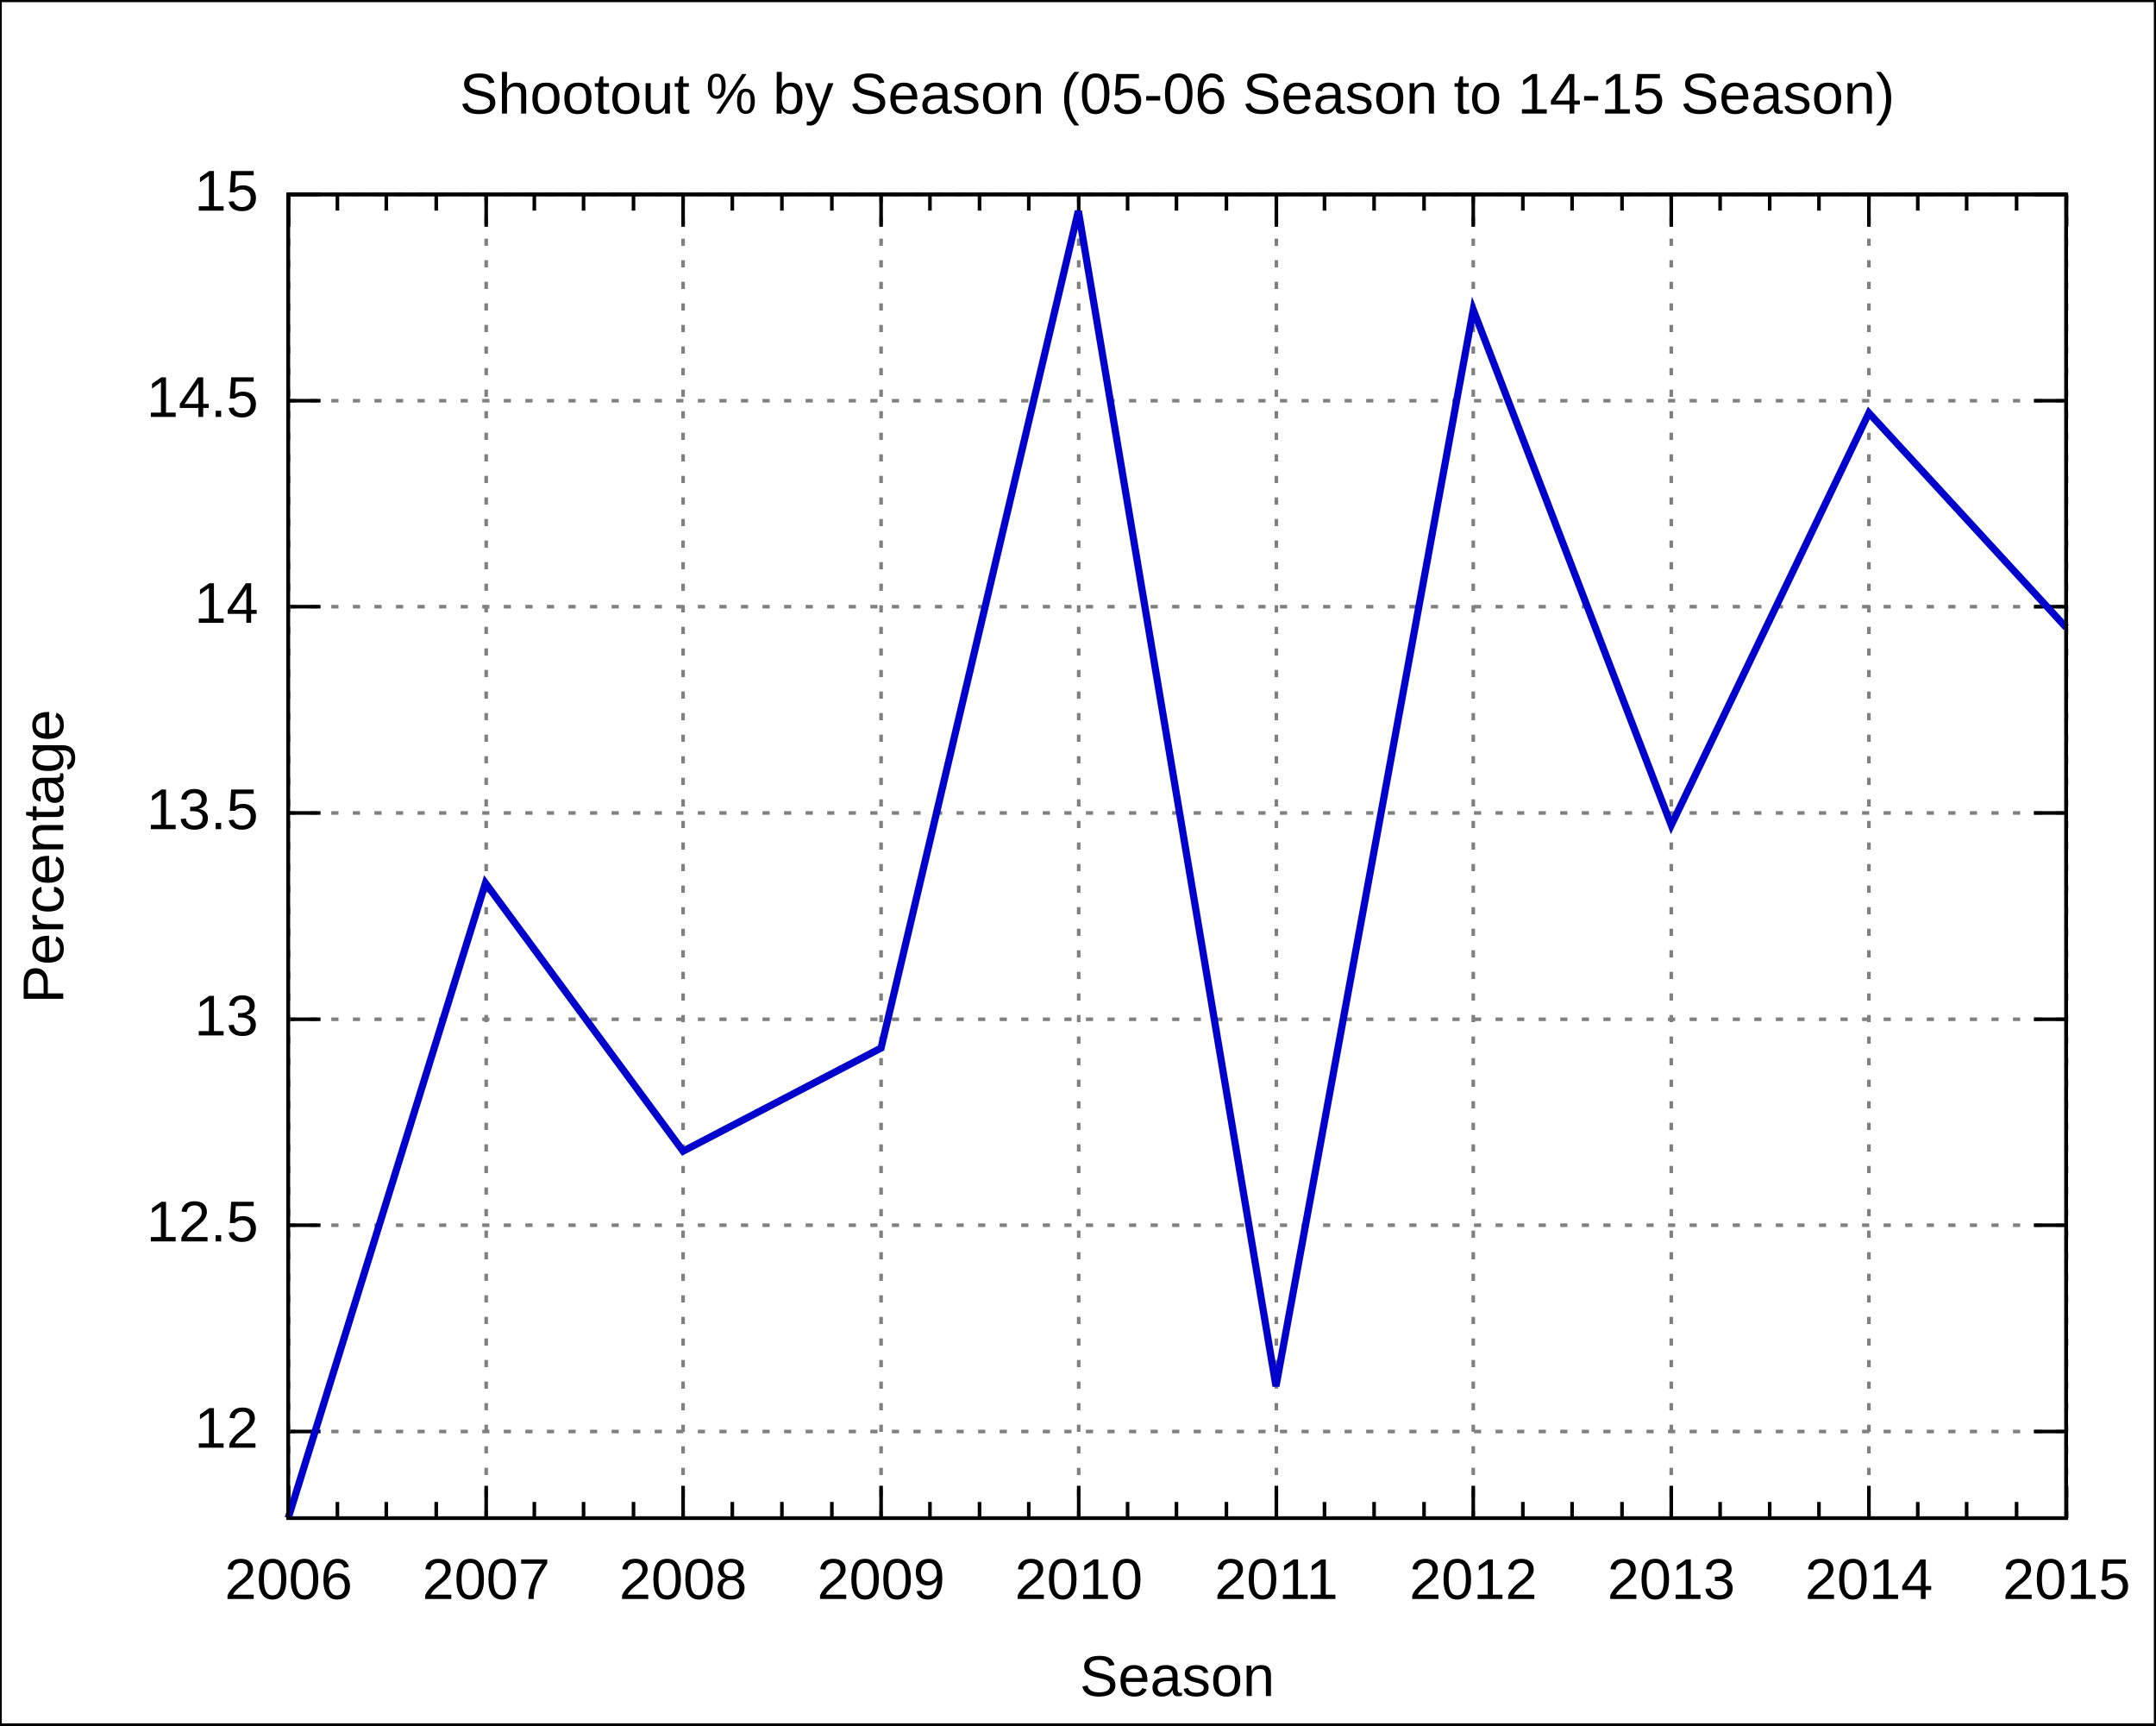
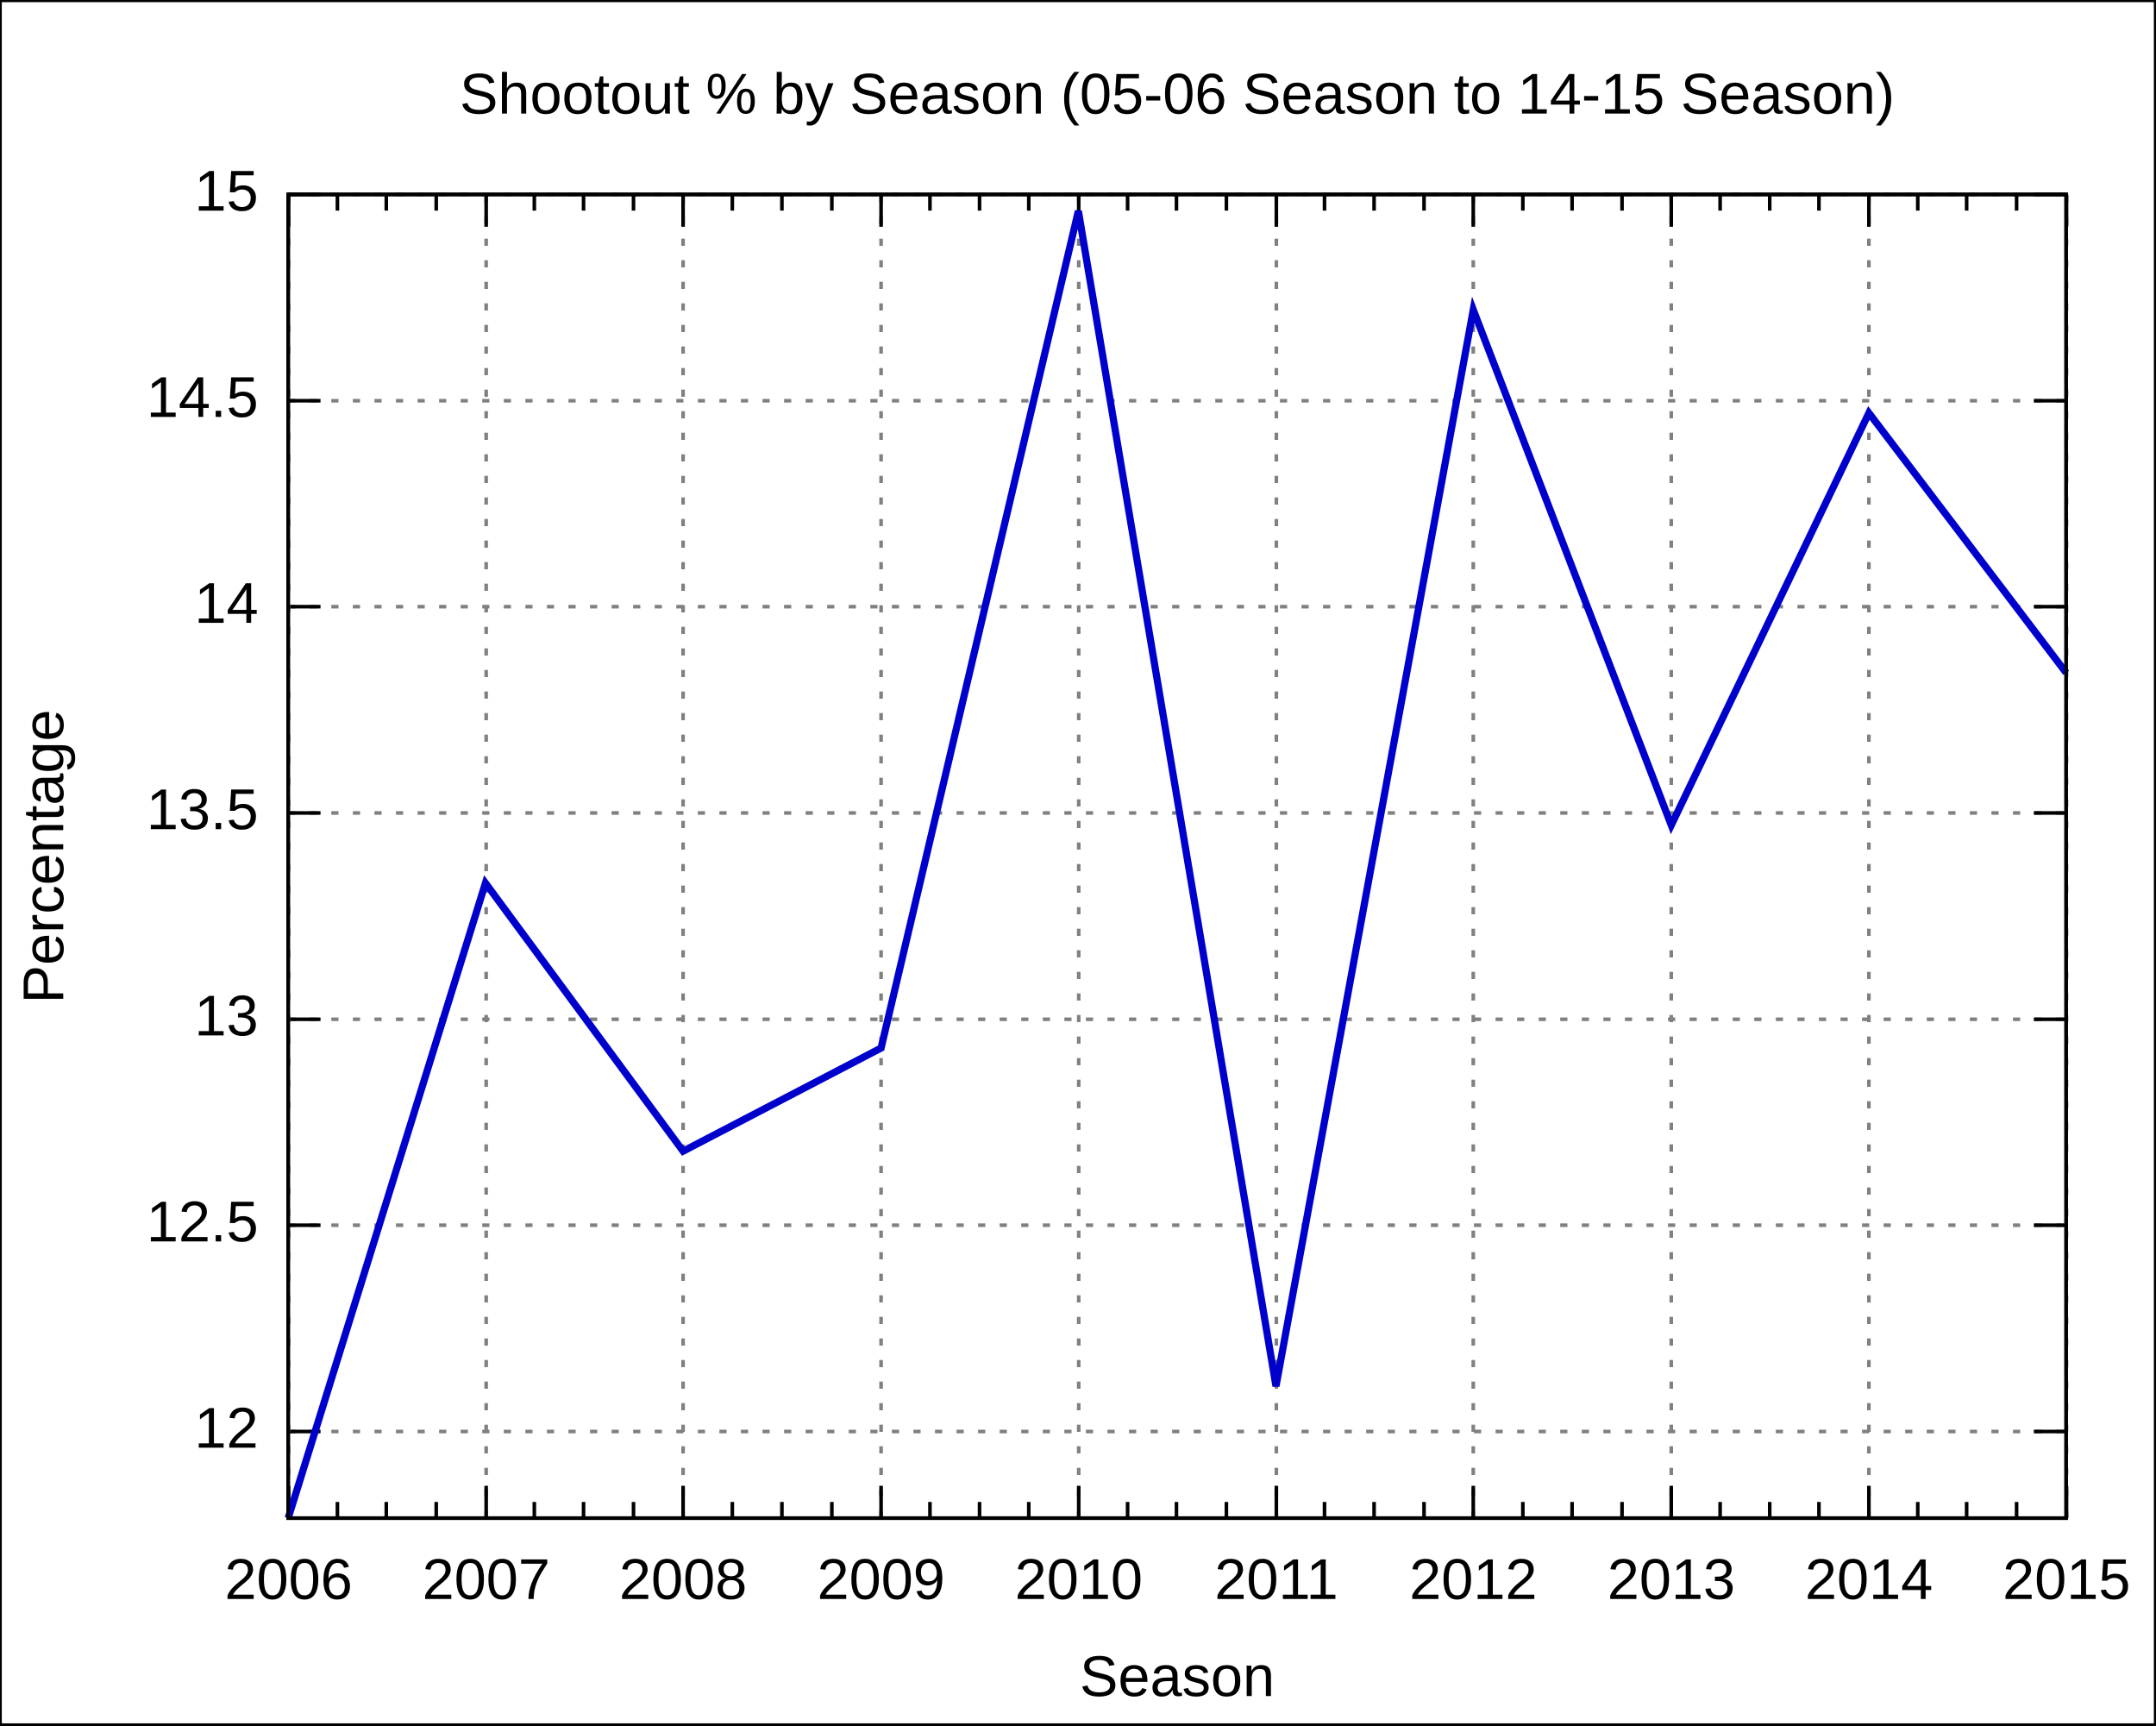
<svg xmlns="http://www.w3.org/2000/svg" xmlns:xlink="http://www.w3.org/1999/xlink" width="600" height="480" viewBox="0 0 600 480">
  <g id="gnuplot_canvas">
    <rect x="0" y="0" width="600" height="480" fill="none" />
    <defs>
      <circle id="gpDot" r="0.5" stroke-width="0.5" />
      <path id="gpPt0" stroke-width="0.222" stroke="currentColor" d="M-1,0 h2 M0,-1 v2" />
      <path id="gpPt1" stroke-width="0.222" stroke="currentColor" d="M-1,-1 L1,1 M1,-1 L-1,1" />
      <path id="gpPt2" stroke-width="0.222" stroke="currentColor" d="M-1,0 L1,0 M0,-1 L0,1 M-1,-1 L1,1 M-1,1 L1,-1" />
      <rect id="gpPt3" stroke-width="0.222" stroke="currentColor" x="-1" y="-1" width="2" height="2" />
      <rect id="gpPt4" stroke-width="0.222" stroke="currentColor" fill="currentColor" x="-1" y="-1" width="2" height="2" />
      <circle id="gpPt5" stroke-width="0.222" stroke="currentColor" cx="0" cy="0" r="1" />
      <use xlink:href="#gpPt5" id="gpPt6" fill="currentColor" stroke="none" />
      <path id="gpPt7" stroke-width="0.222" stroke="currentColor" d="M0,-1.33 L-1.33,0.67 L1.33,0.67 z" />
      <use xlink:href="#gpPt7" id="gpPt8" fill="currentColor" stroke="none" />
      <use xlink:href="#gpPt7" id="gpPt9" stroke="currentColor" transform="rotate(180)" />
      <use xlink:href="#gpPt9" id="gpPt10" fill="currentColor" stroke="none" />
      <use xlink:href="#gpPt3" id="gpPt11" stroke="currentColor" transform="rotate(45)" />
      <use xlink:href="#gpPt11" id="gpPt12" fill="currentColor" stroke="none" />
    </defs>
    <g style="fill:none; color:white; stroke:currentColor; stroke-width:1.00; stroke-linecap:butt; stroke-linejoin:miter">
</g>
    <g style="fill:none; color:black; stroke:currentColor; stroke-width:1.00; stroke-linecap:butt; stroke-linejoin:miter">
      <g style="stroke:none; shape-rendering:crispEdges">
        <polygon fill="rgb(255, 255, 255)" points="0.0,480.0 599.9,480.0 599.9,0.1 0.0,0.1 " />
      </g>
      <path stroke="black" d="M0.0,480.0 L0.0,0.1 L599.9,0.1 L599.9,480.0 L0.0,480.0  " />
    </g>
    <g style="fill:none; color:gray; stroke:currentColor; stroke-width:1.00; stroke-linecap:butt; stroke-linejoin:miter">
      <path stroke="gray" stroke-dasharray=" 2,4" class="gridline" d="M80.2,398.3 L575.0,398.3  " />
    </g>
    <g style="fill:none; color:black; stroke:currentColor; stroke-width:1.00; stroke-linecap:butt; stroke-linejoin:miter">
      <path stroke="black" d="M80.2,398.3 L89.2,398.3 M575.0,398.3 L566.0,398.3  " />
      <g transform="translate(71.9,402.8)" style="stroke:none; fill:black; font-family:Arial; font-size:12.00pt; text-anchor:end">
        <text> 12</text>
      </g>
    </g>
    <g style="fill:none; color:gray; stroke:currentColor; stroke-width:1.00; stroke-linecap:butt; stroke-linejoin:miter">
      <path stroke="gray" stroke-dasharray=" 2,4" class="gridline" d="M80.2,340.9 L575.0,340.9  " />
    </g>
    <g style="fill:none; color:black; stroke:currentColor; stroke-width:1.00; stroke-linecap:butt; stroke-linejoin:miter">
      <path stroke="black" d="M80.2,340.9 L89.2,340.9 M575.0,340.9 L566.0,340.9  " />
      <g transform="translate(71.9,345.4)" style="stroke:none; fill:black; font-family:Arial; font-size:12.00pt; text-anchor:end">
        <text> 12.5</text>
      </g>
    </g>
    <g style="fill:none; color:gray; stroke:currentColor; stroke-width:1.00; stroke-linecap:butt; stroke-linejoin:miter">
      <path stroke="gray" stroke-dasharray=" 2,4" class="gridline" d="M80.2,283.6 L575.0,283.6  " />
    </g>
    <g style="fill:none; color:black; stroke:currentColor; stroke-width:1.00; stroke-linecap:butt; stroke-linejoin:miter">
      <path stroke="black" d="M80.2,283.6 L89.2,283.6 M575.0,283.6 L566.0,283.6  " />
      <g transform="translate(71.9,288.1)" style="stroke:none; fill:black; font-family:Arial; font-size:12.00pt; text-anchor:end">
        <text> 13</text>
      </g>
    </g>
    <g style="fill:none; color:gray; stroke:currentColor; stroke-width:1.00; stroke-linecap:butt; stroke-linejoin:miter">
      <path stroke="gray" stroke-dasharray=" 2,4" class="gridline" d="M80.2,226.2 L575.0,226.2  " />
    </g>
    <g style="fill:none; color:black; stroke:currentColor; stroke-width:1.00; stroke-linecap:butt; stroke-linejoin:miter">
      <path stroke="black" d="M80.2,226.2 L89.2,226.2 M575.0,226.2 L566.0,226.2  " />
      <g transform="translate(71.9,230.7)" style="stroke:none; fill:black; font-family:Arial; font-size:12.00pt; text-anchor:end">
        <text> 13.5</text>
      </g>
    </g>
    <g style="fill:none; color:gray; stroke:currentColor; stroke-width:1.00; stroke-linecap:butt; stroke-linejoin:miter">
      <path stroke="gray" stroke-dasharray=" 2,4" class="gridline" d="M80.2,168.8 L575.0,168.8  " />
    </g>
    <g style="fill:none; color:black; stroke:currentColor; stroke-width:1.00; stroke-linecap:butt; stroke-linejoin:miter">
      <path stroke="black" d="M80.2,168.8 L89.2,168.8 M575.0,168.8 L566.0,168.8  " />
      <g transform="translate(71.9,173.3)" style="stroke:none; fill:black; font-family:Arial; font-size:12.00pt; text-anchor:end">
        <text> 14</text>
      </g>
    </g>
    <g style="fill:none; color:gray; stroke:currentColor; stroke-width:1.00; stroke-linecap:butt; stroke-linejoin:miter">
      <path stroke="gray" stroke-dasharray=" 2,4" class="gridline" d="M80.2,111.5 L575.0,111.5  " />
    </g>
    <g style="fill:none; color:black; stroke:currentColor; stroke-width:1.00; stroke-linecap:butt; stroke-linejoin:miter">
      <path stroke="black" d="M80.2,111.5 L89.2,111.5 M575.0,111.5 L566.0,111.5  " />
      <g transform="translate(71.9,116.0)" style="stroke:none; fill:black; font-family:Arial; font-size:12.00pt; text-anchor:end">
        <text> 14.5</text>
      </g>
    </g>
    <g style="fill:none; color:gray; stroke:currentColor; stroke-width:1.00; stroke-linecap:butt; stroke-linejoin:miter">
      <path stroke="gray" stroke-dasharray=" 2,4" class="gridline" d="M80.2,54.1 L575.0,54.1  " />
    </g>
    <g style="fill:none; color:black; stroke:currentColor; stroke-width:1.00; stroke-linecap:butt; stroke-linejoin:miter">
      <path stroke="black" d="M80.2,54.1 L89.2,54.1 M575.0,54.1 L566.0,54.1  " />
      <g transform="translate(71.9,58.6)" style="stroke:none; fill:black; font-family:Arial; font-size:12.00pt; text-anchor:end">
        <text> 15</text>
      </g>
    </g>
    <g style="fill:none; color:gray; stroke:currentColor; stroke-width:1.00; stroke-linecap:butt; stroke-linejoin:miter">
      <path stroke="gray" stroke-dasharray=" 2,4" class="gridline" d="M80.3,422.4 L80.3,54.1  " />
    </g>
    <g style="fill:none; color:black; stroke:currentColor; stroke-width:1.00; stroke-linecap:butt; stroke-linejoin:miter">
      <path stroke="black" d="M80.3,422.4 L80.3,413.4 M80.3,54.1 L80.3,63.1  " />
      <g transform="translate(80.3,444.9)" style="stroke:none; fill:black; font-family:Arial; font-size:12.00pt; text-anchor:middle">
        <text>2006</text>
      </g>
      <path stroke="black" d="M93.9,422.4 L93.9,417.9 M93.9,54.1 L93.9,58.6 M107.5,422.4 L107.5,417.9 M107.5,54.1 L107.5,58.6    M121.4,422.4 L121.4,417.9 M121.4,54.1 L121.4,58.6  " />
    </g>
    <g style="fill:none; color:gray; stroke:currentColor; stroke-width:1.00; stroke-linecap:butt; stroke-linejoin:miter">
      <path stroke="gray" stroke-dasharray=" 2,4" class="gridline" d="M135.3,422.4 L135.3,54.1  " />
    </g>
    <g style="fill:none; color:black; stroke:currentColor; stroke-width:1.00; stroke-linecap:butt; stroke-linejoin:miter">
      <path stroke="black" d="M135.3,422.4 L135.3,413.4 M135.3,54.1 L135.3,63.1  " />
      <g transform="translate(135.3,444.9)" style="stroke:none; fill:black; font-family:Arial; font-size:12.00pt; text-anchor:middle">
        <text>2007</text>
      </g>
      <path stroke="black" d="M148.7,422.4 L148.7,417.9 M148.7,54.1 L148.7,58.6 M162.4,422.4 L162.4,417.9 M162.4,54.1 L162.4,58.6    M176.3,422.4 L176.3,417.9 M176.3,54.1 L176.3,58.6  " />
    </g>
    <g style="fill:none; color:gray; stroke:currentColor; stroke-width:1.00; stroke-linecap:butt; stroke-linejoin:miter">
      <path stroke="gray" stroke-dasharray=" 2,4" class="gridline" d="M190.1,422.4 L190.1,54.1  " />
    </g>
    <g style="fill:none; color:black; stroke:currentColor; stroke-width:1.00; stroke-linecap:butt; stroke-linejoin:miter">
      <path stroke="black" d="M190.1,422.4 L190.1,413.4 M190.1,54.1 L190.1,63.1  " />
      <g transform="translate(190.1,444.9)" style="stroke:none; fill:black; font-family:Arial; font-size:12.00pt; text-anchor:middle">
        <text>2008</text>
      </g>
      <path stroke="black" d="M203.8,422.4 L203.8,417.9 M203.8,54.1 L203.8,58.6 M217.6,422.4 L217.6,417.9 M217.6,54.1 L217.6,58.6    M231.5,422.4 L231.5,417.9 M231.5,54.1 L231.5,58.6  " />
    </g>
    <g style="fill:none; color:gray; stroke:currentColor; stroke-width:1.00; stroke-linecap:butt; stroke-linejoin:miter">
      <path stroke="gray" stroke-dasharray=" 2,4" class="gridline" d="M245.2,422.4 L245.2,54.1  " />
    </g>
    <g style="fill:none; color:black; stroke:currentColor; stroke-width:1.00; stroke-linecap:butt; stroke-linejoin:miter">
      <path stroke="black" d="M245.2,422.4 L245.2,413.4 M245.2,54.1 L245.2,63.1  " />
      <g transform="translate(245.2,444.9)" style="stroke:none; fill:black; font-family:Arial; font-size:12.00pt; text-anchor:middle">
        <text>2009</text>
      </g>
      <path stroke="black" d="M258.8,422.4 L258.8,417.9 M258.8,54.1 L258.8,58.6 M272.6,422.4 L272.6,417.9 M272.6,54.1 L272.6,58.6    M286.3,422.4 L286.3,417.9 M286.3,54.1 L286.3,58.6  " />
    </g>
    <g style="fill:none; color:gray; stroke:currentColor; stroke-width:1.00; stroke-linecap:butt; stroke-linejoin:miter">
      <path stroke="gray" stroke-dasharray=" 2,4" class="gridline" d="M300.2,422.4 L300.2,54.1  " />
    </g>
    <g style="fill:none; color:black; stroke:currentColor; stroke-width:1.00; stroke-linecap:butt; stroke-linejoin:miter">
      <path stroke="black" d="M300.2,422.4 L300.2,413.4 M300.2,54.1 L300.2,63.1  " />
      <g transform="translate(300.2,444.9)" style="stroke:none; fill:black; font-family:Arial; font-size:12.00pt; text-anchor:middle">
        <text>2010</text>
      </g>
      <path stroke="black" d="M313.8,422.4 L313.8,417.9 M313.8,54.1 L313.8,58.6 M327.4,422.4 L327.4,417.9 M327.4,54.1 L327.4,58.6    M341.3,422.4 L341.3,417.9 M341.3,54.1 L341.3,58.6  " />
    </g>
    <g style="fill:none; color:gray; stroke:currentColor; stroke-width:1.00; stroke-linecap:butt; stroke-linejoin:miter">
      <path stroke="gray" stroke-dasharray=" 2,4" class="gridline" d="M355.2,422.4 L355.2,54.1  " />
    </g>
    <g style="fill:none; color:black; stroke:currentColor; stroke-width:1.00; stroke-linecap:butt; stroke-linejoin:miter">
      <path stroke="black" d="M355.2,422.4 L355.2,413.4 M355.2,54.1 L355.2,63.1  " />
      <g transform="translate(355.2,444.9)" style="stroke:none; fill:black; font-family:Arial; font-size:12.00pt; text-anchor:middle">
        <text>2011</text>
      </g>
      <path stroke="black" d="M368.6,422.4 L368.6,417.9 M368.6,54.1 L368.6,58.6 M382.4,422.4 L382.4,417.9 M382.4,54.1 L382.4,58.6    M396.3,422.4 L396.3,417.9 M396.3,54.1 L396.3,58.6  " />
    </g>
    <g style="fill:none; color:gray; stroke:currentColor; stroke-width:1.00; stroke-linecap:butt; stroke-linejoin:miter">
      <path stroke="gray" stroke-dasharray=" 2,4" class="gridline" d="M410.0,422.4 L410.0,54.1  " />
    </g>
    <g style="fill:none; color:black; stroke:currentColor; stroke-width:1.00; stroke-linecap:butt; stroke-linejoin:miter">
      <path stroke="black" d="M410.0,422.4 L410.0,413.4 M410.0,54.1 L410.0,63.1  " />
      <g transform="translate(410.0,444.9)" style="stroke:none; fill:black; font-family:Arial; font-size:12.00pt; text-anchor:middle">
        <text>2012</text>
      </g>
      <path stroke="black" d="M423.8,422.4 L423.8,417.9 M423.8,54.1 L423.8,58.6 M437.5,422.4 L437.5,417.9 M437.5,54.1 L437.5,58.6    M451.4,422.4 L451.4,417.9 M451.4,54.1 L451.4,58.6  " />
    </g>
    <g style="fill:none; color:gray; stroke:currentColor; stroke-width:1.00; stroke-linecap:butt; stroke-linejoin:miter">
      <path stroke="gray" stroke-dasharray=" 2,4" class="gridline" d="M465.1,422.4 L465.1,54.1  " />
    </g>
    <g style="fill:none; color:black; stroke:currentColor; stroke-width:1.00; stroke-linecap:butt; stroke-linejoin:miter">
      <path stroke="black" d="M465.1,422.4 L465.1,413.4 M465.1,54.1 L465.1,63.1  " />
      <g transform="translate(465.1,444.9)" style="stroke:none; fill:black; font-family:Arial; font-size:12.00pt; text-anchor:middle">
        <text>2013</text>
      </g>
      <path stroke="black" d="M478.7,422.4 L478.7,417.9 M478.7,54.1 L478.7,58.6 M492.5,422.4 L492.5,417.9 M492.5,54.1 L492.5,58.6    M506.2,422.4 L506.2,417.9 M506.2,54.1 L506.2,58.6  " />
    </g>
    <g style="fill:none; color:gray; stroke:currentColor; stroke-width:1.00; stroke-linecap:butt; stroke-linejoin:miter">
      <path stroke="gray" stroke-dasharray=" 2,4" class="gridline" d="M520.1,422.4 L520.1,63.1 L520.1,54.1  " />
    </g>
    <g style="fill:none; color:black; stroke:currentColor; stroke-width:1.00; stroke-linecap:butt; stroke-linejoin:miter">
      <path stroke="black" d="M520.1,422.4 L520.1,413.4 M520.1,54.1 L520.1,63.1  " />
      <g transform="translate(520.1,444.9)" style="stroke:none; fill:black; font-family:Arial; font-size:12.00pt; text-anchor:middle">
        <text>2014</text>
      </g>
      <path stroke="black" d="M533.7,422.4 L533.7,417.9 M533.7,54.1 L533.7,58.6 M547.3,422.4 L547.3,417.9 M547.3,54.1 L547.3,58.6    M561.2,422.4 L561.2,417.9 M561.2,54.1 L561.2,58.6  " />
    </g>
    <g style="fill:none; color:gray; stroke:currentColor; stroke-width:1.00; stroke-linecap:butt; stroke-linejoin:miter">
      <path stroke="gray" stroke-dasharray=" 2,4" class="gridline" d="M575.1,422.4 L575.1,54.1  " />
    </g>
    <g style="fill:none; color:black; stroke:currentColor; stroke-width:1.00; stroke-linecap:butt; stroke-linejoin:miter">
      <path stroke="black" d="M575.1,422.4 L575.1,413.4 M575.1,54.1 L575.1,63.1  " />
      <g transform="translate(575.1,444.9)" style="stroke:none; fill:black; font-family:Arial; font-size:12.00pt; text-anchor:middle">
        <text>2015</text>
      </g>
      <path stroke="black" d="M80.2,54.1 L80.2,422.4 L575.0,422.4 L575.0,54.1 L80.2,54.1 Z  " />
      <g transform="translate(17.6,238.3) rotate(270)" style="stroke:none; fill:black; font-family:Arial; font-size:12.00pt; text-anchor:middle">
        <text>Percentage</text>
      </g>
      <g transform="translate(327.6,471.9)" style="stroke:none; fill:black; font-family:Arial; font-size:12.00pt; text-anchor:middle">
        <text>Season</text>
      </g>
      <g transform="translate(327.6,31.6)" style="stroke:none; fill:black; font-family:Arial; font-size:12.00pt; text-anchor:middle">
        <text>Shootout % by Season (05-06 Season to 14-15 Season)</text>
      </g>
    </g>
    <g id="gnuplot_plot_1">
      <g style="fill:none; color:white; stroke:black; stroke-width:2.00; stroke-linecap:butt; stroke-linejoin:miter">
</g>
      <g style="fill:none; color:red; stroke:currentColor; stroke-width:2.00; stroke-linecap:butt; stroke-linejoin:miter">
-         <path stroke="rgb(  0,   0, 205)" d="M575.0,174.6 L520.1,114.9 L465.1,229.6 L410.0,86.2 L355.1,385.7 L300.1,58.7 L245.2,291.6 L190.1,320.3    L135.1,245.7 L80.2,422.4  " />
+         <path stroke="rgb(  0,   0, 205)" d="M575.0,187.2 L520.1,114.9 L465.1,229.6 L410.0,86.2 L355.1,385.7 L300.1,58.7 L245.2,291.6 L190.1,320.3    L135.1,245.7 L80.2,422.4  " />
      </g>
    </g>
    <g style="fill:none; color:white; stroke:rgb(  0,   0, 205); stroke-width:1.00; stroke-linecap:butt; stroke-linejoin:miter">
</g>
    <g style="fill:none; color:black; stroke:currentColor; stroke-width:1.00; stroke-linecap:butt; stroke-linejoin:miter">
      <path stroke="black" d="M80.2,54.1 L80.2,422.4 L575.0,422.4 L575.0,54.1 L80.2,54.1 Z  " />
    </g>
  </g>
</svg>
